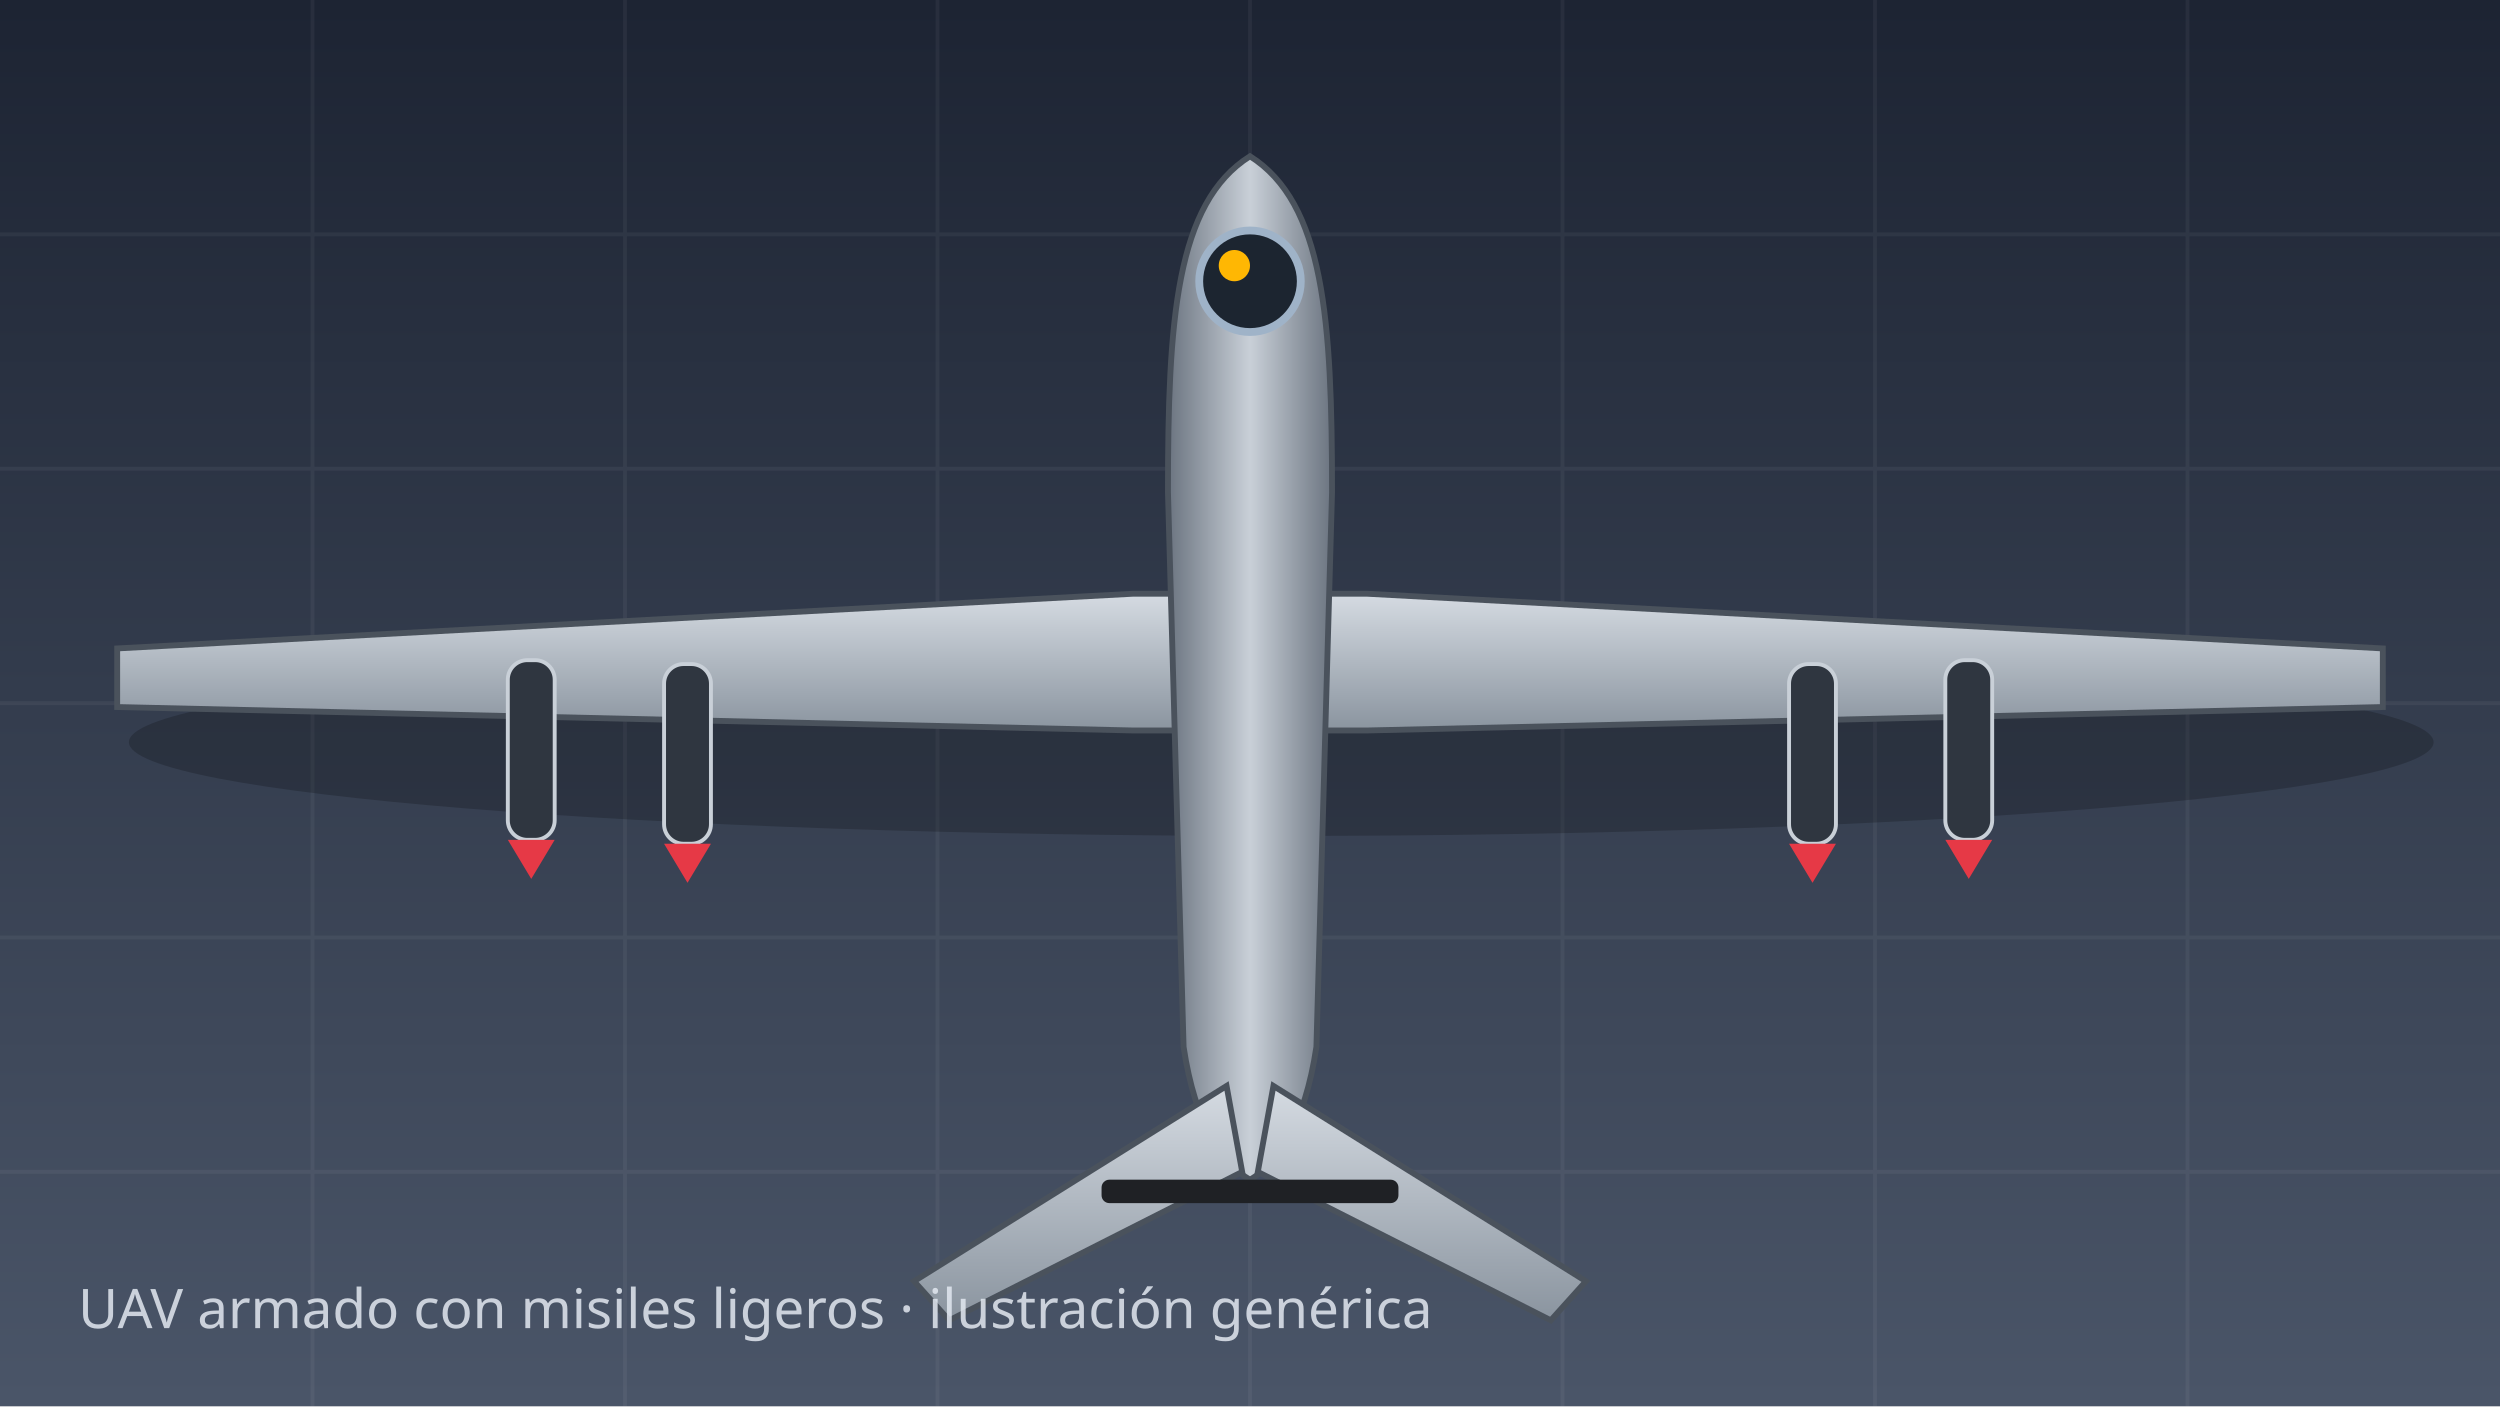
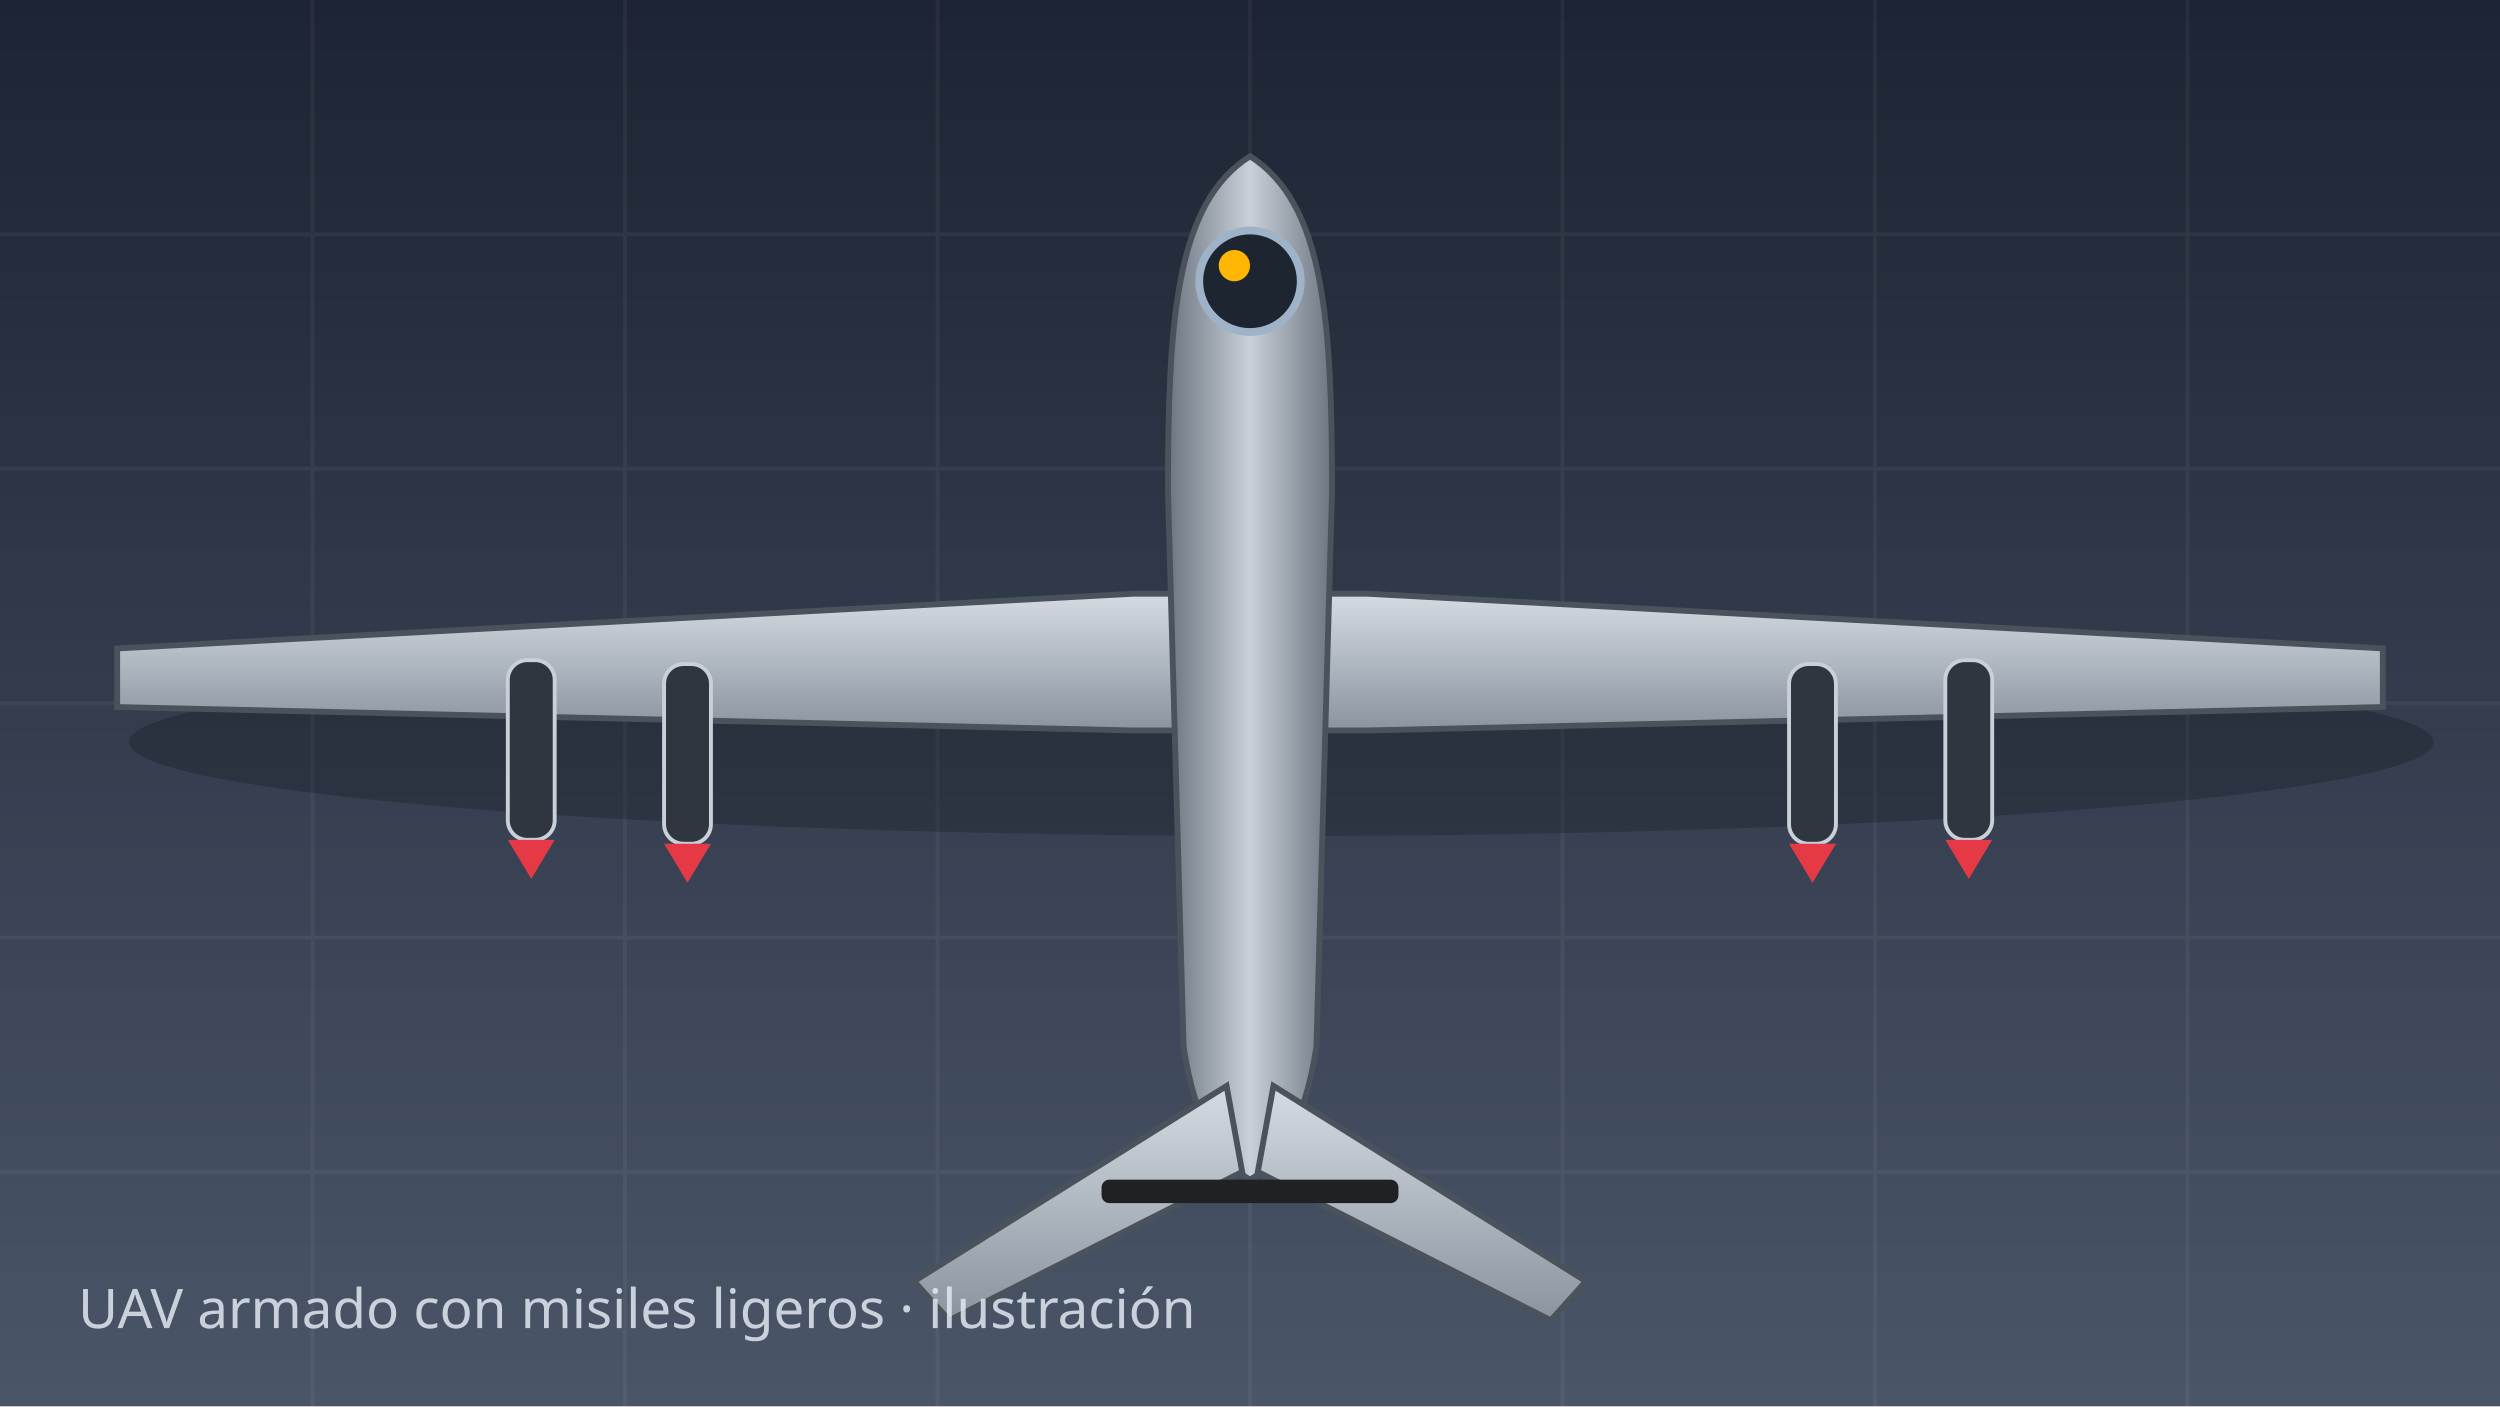
<svg xmlns="http://www.w3.org/2000/svg" viewBox="0 0 640 360" role="img" aria-label="Dron armado (ilustración)">
  <defs>
    <linearGradient id="cielo" x1="0" y1="0" x2="0" y2="1">
      <stop offset="0" stop-color="#1d2433" />
      <stop offset="1" stop-color="#4a5568" />
    </linearGradient>
    <linearGradient id="casco" x1="0" y1="0" x2="1" y2="0">
      <stop offset="0" stop-color="#6b7480" />
      <stop offset=".5" stop-color="#c9d0d8" />
      <stop offset="1" stop-color="#6b7480" />
    </linearGradient>
    <linearGradient id="ala" x1="0" y1="0" x2="0" y2="1">
      <stop offset="0" stop-color="#d5dbe2" />
      <stop offset="1" stop-color="#8a949f" />
    </linearGradient>
  </defs>
  <rect width="640" height="360" fill="url(#cielo)" />
  <g stroke="#fff" stroke-opacity=".05">
    <path d="M0 60H640M0 120H640M0 180H640M0 240H640M0 300H640M80 0V360M160 0V360M240 0V360M320 0V360M400 0V360M480 0V360M560 0V360" />
  </g>
  <g transform="translate(320 172)">
    <ellipse cx="8" cy="18" rx="295" ry="24" fill="#000" opacity=".2" />
    <path d="M-290 -6 L-30 -20 L30 -20 L290 -6 L290 9 L30 15 L-30 15 L-290 9 Z" fill="url(#ala)" stroke="#4a525c" stroke-width="1.5" />
    <g fill="#2f3640" stroke="#c9d0d8" stroke-width="1">
      <rect x="-150" y="-2" width="12" height="46" rx="5" />
      <rect x="-190" y="-3" width="12" height="46" rx="5" />
      <rect x="138" y="-2" width="12" height="46" rx="5" />
      <rect x="178" y="-3" width="12" height="46" rx="5" />
    </g>
    <path d="M-150 44 l6 10 l6 -10 M-190 43 l6 10 l6 -10 M138 44 l6 10 l6 -10 M178 43 l6 10 l6 -10" fill="#e63946" />
    <path d="M0 -132 C19 -120 21 -90 21 -46 L17 96 C14 116 7 126 0 130 C-7 126 -14 116 -17 96 L-21 -46 C-21 -90 -19 -120 0 -132 Z" fill="url(#casco)" stroke="#4a525c" stroke-width="1.5" />
    <circle cx="0" cy="-100" r="13" fill="#1c2530" stroke="#9fb3c8" stroke-width="2" />
    <circle cx="-4" cy="-104" r="4" fill="#ffb703" />
    <path d="M-6 106 L-86 156 L-77 166 L-2 128 Z M6 106 L86 156 L77 166 L2 128 Z" fill="url(#ala)" stroke="#4a525c" stroke-width="1.5" />
    <rect x="-38" y="130" width="76" height="6" rx="2" fill="#1f2125" />
  </g>
-   <text x="20" y="340" font-family="system-ui, sans-serif" font-size="14" fill="#e2e8f0" opacity=".85">UAV armado con misiles ligeros · ilustración genérica</text>
+   <text x="20" y="340" font-family="system-ui, sans-serif" font-size="14" fill="#e2e8f0" opacity=".85">UAV armado con misiles ligeros · ilustración</text>
</svg>
